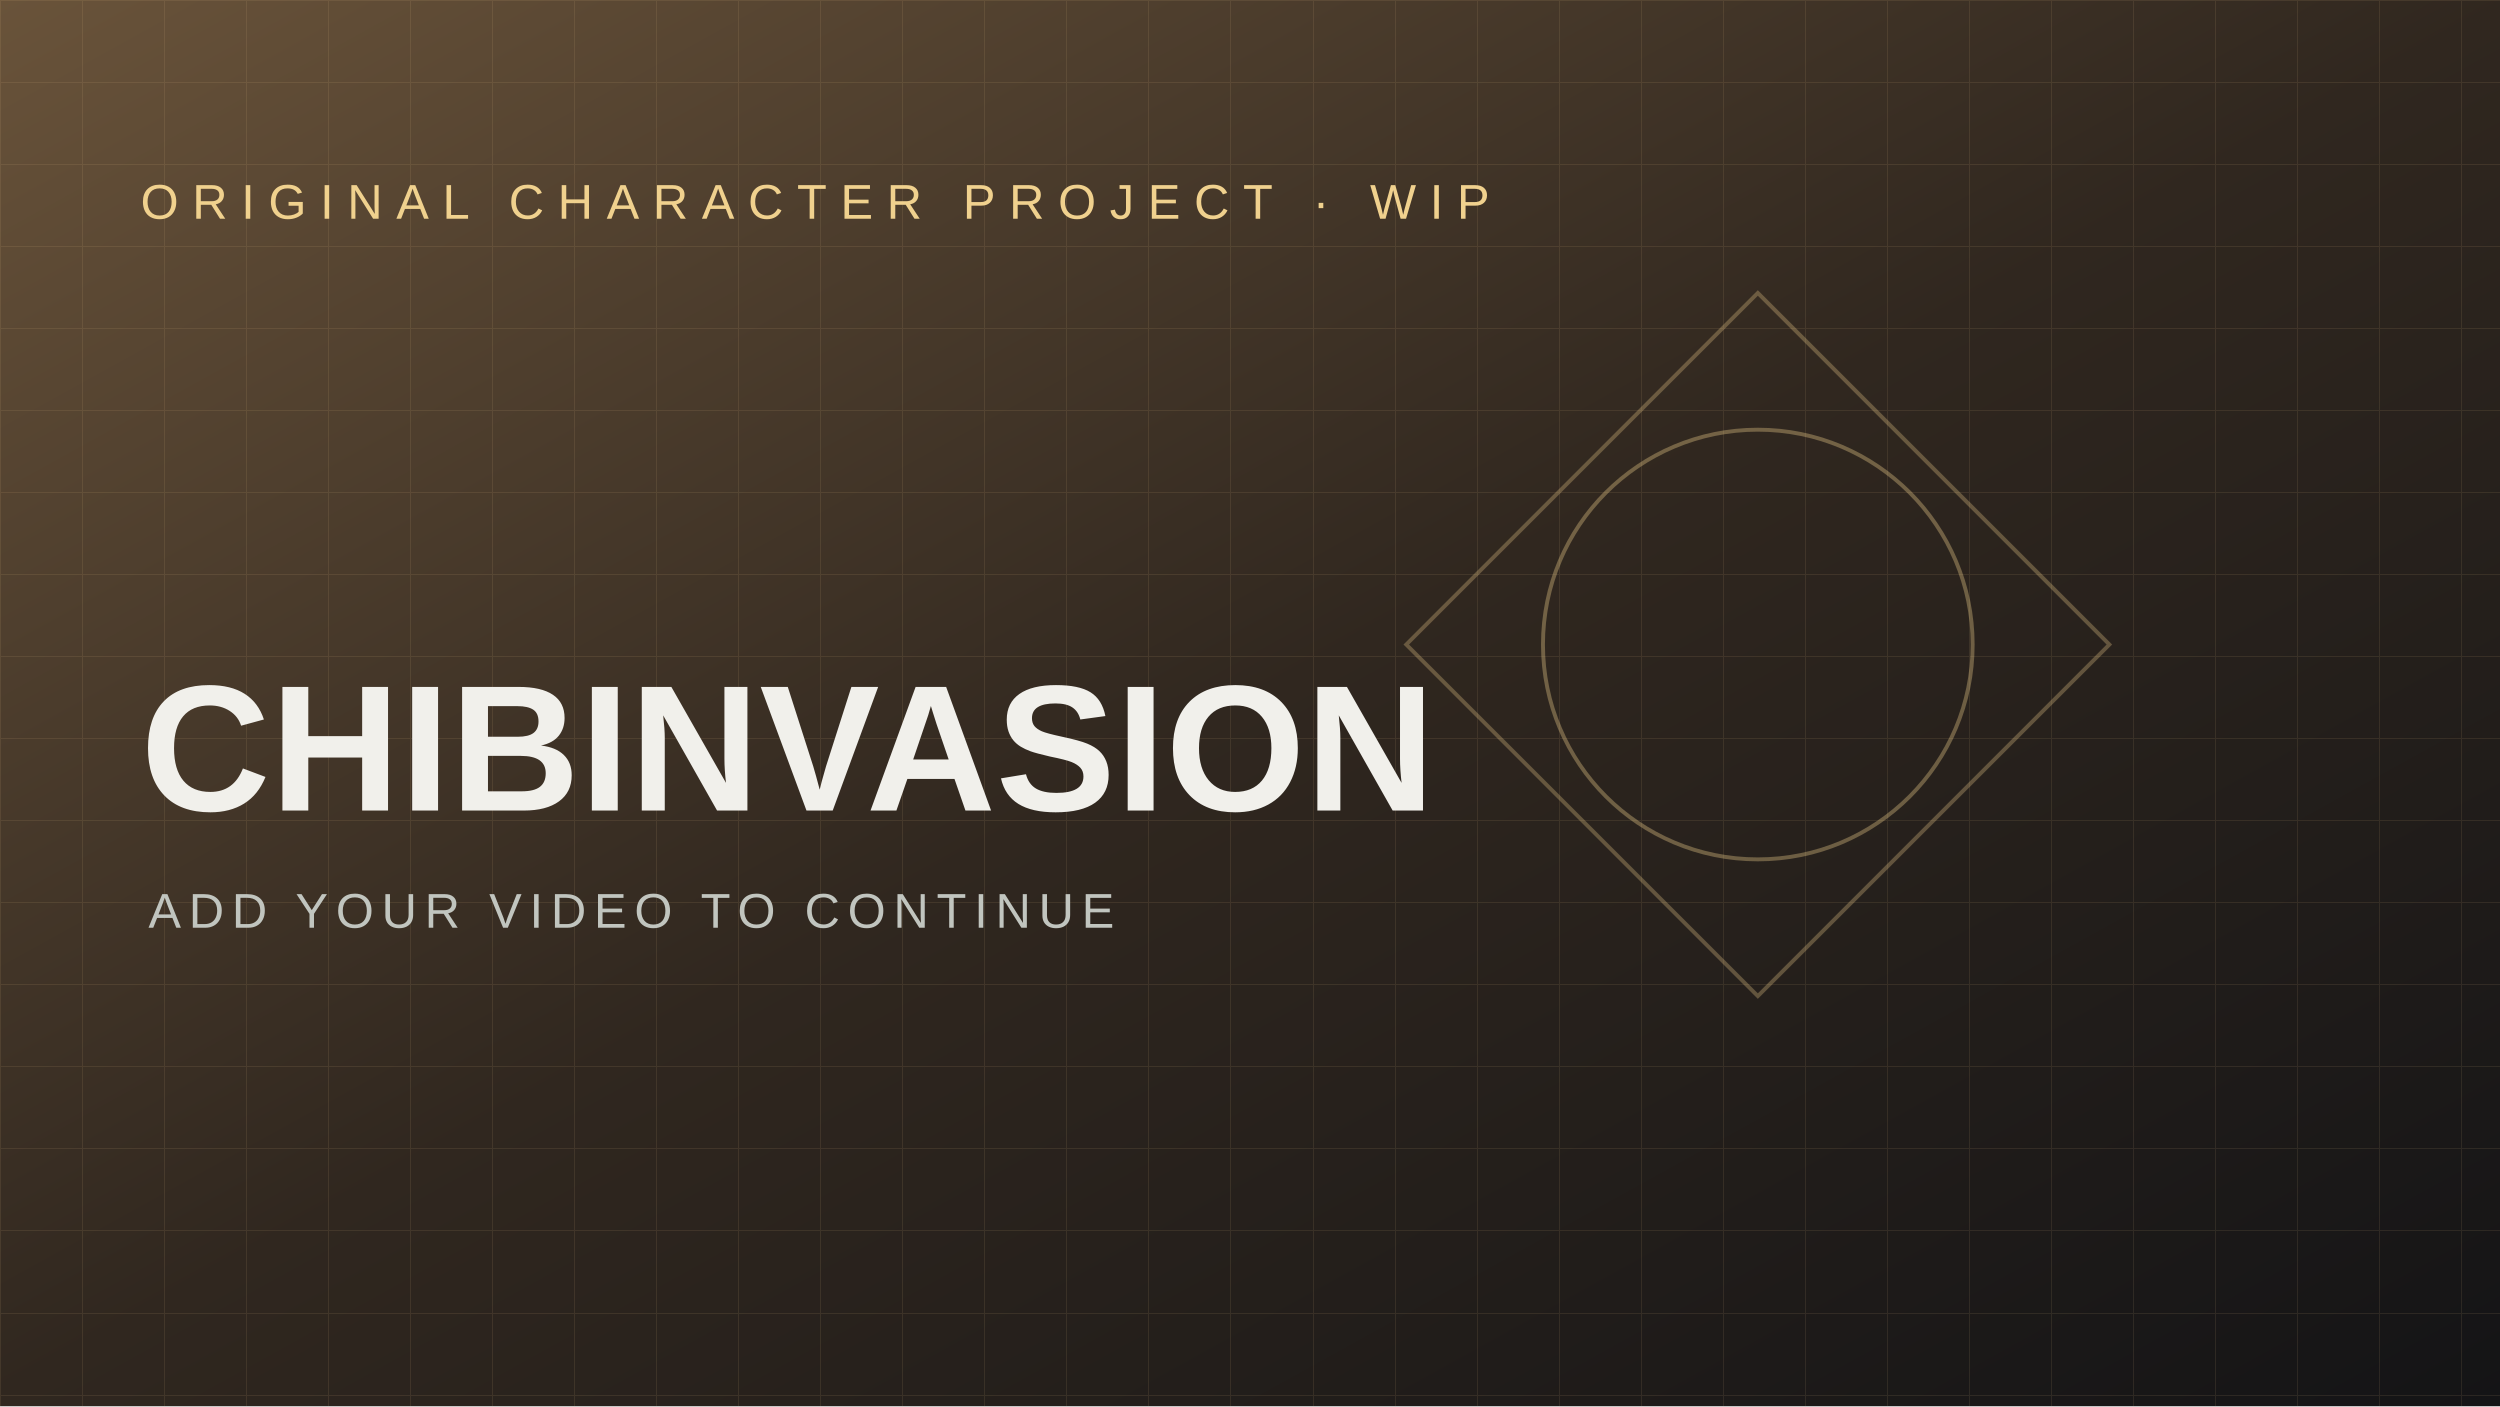
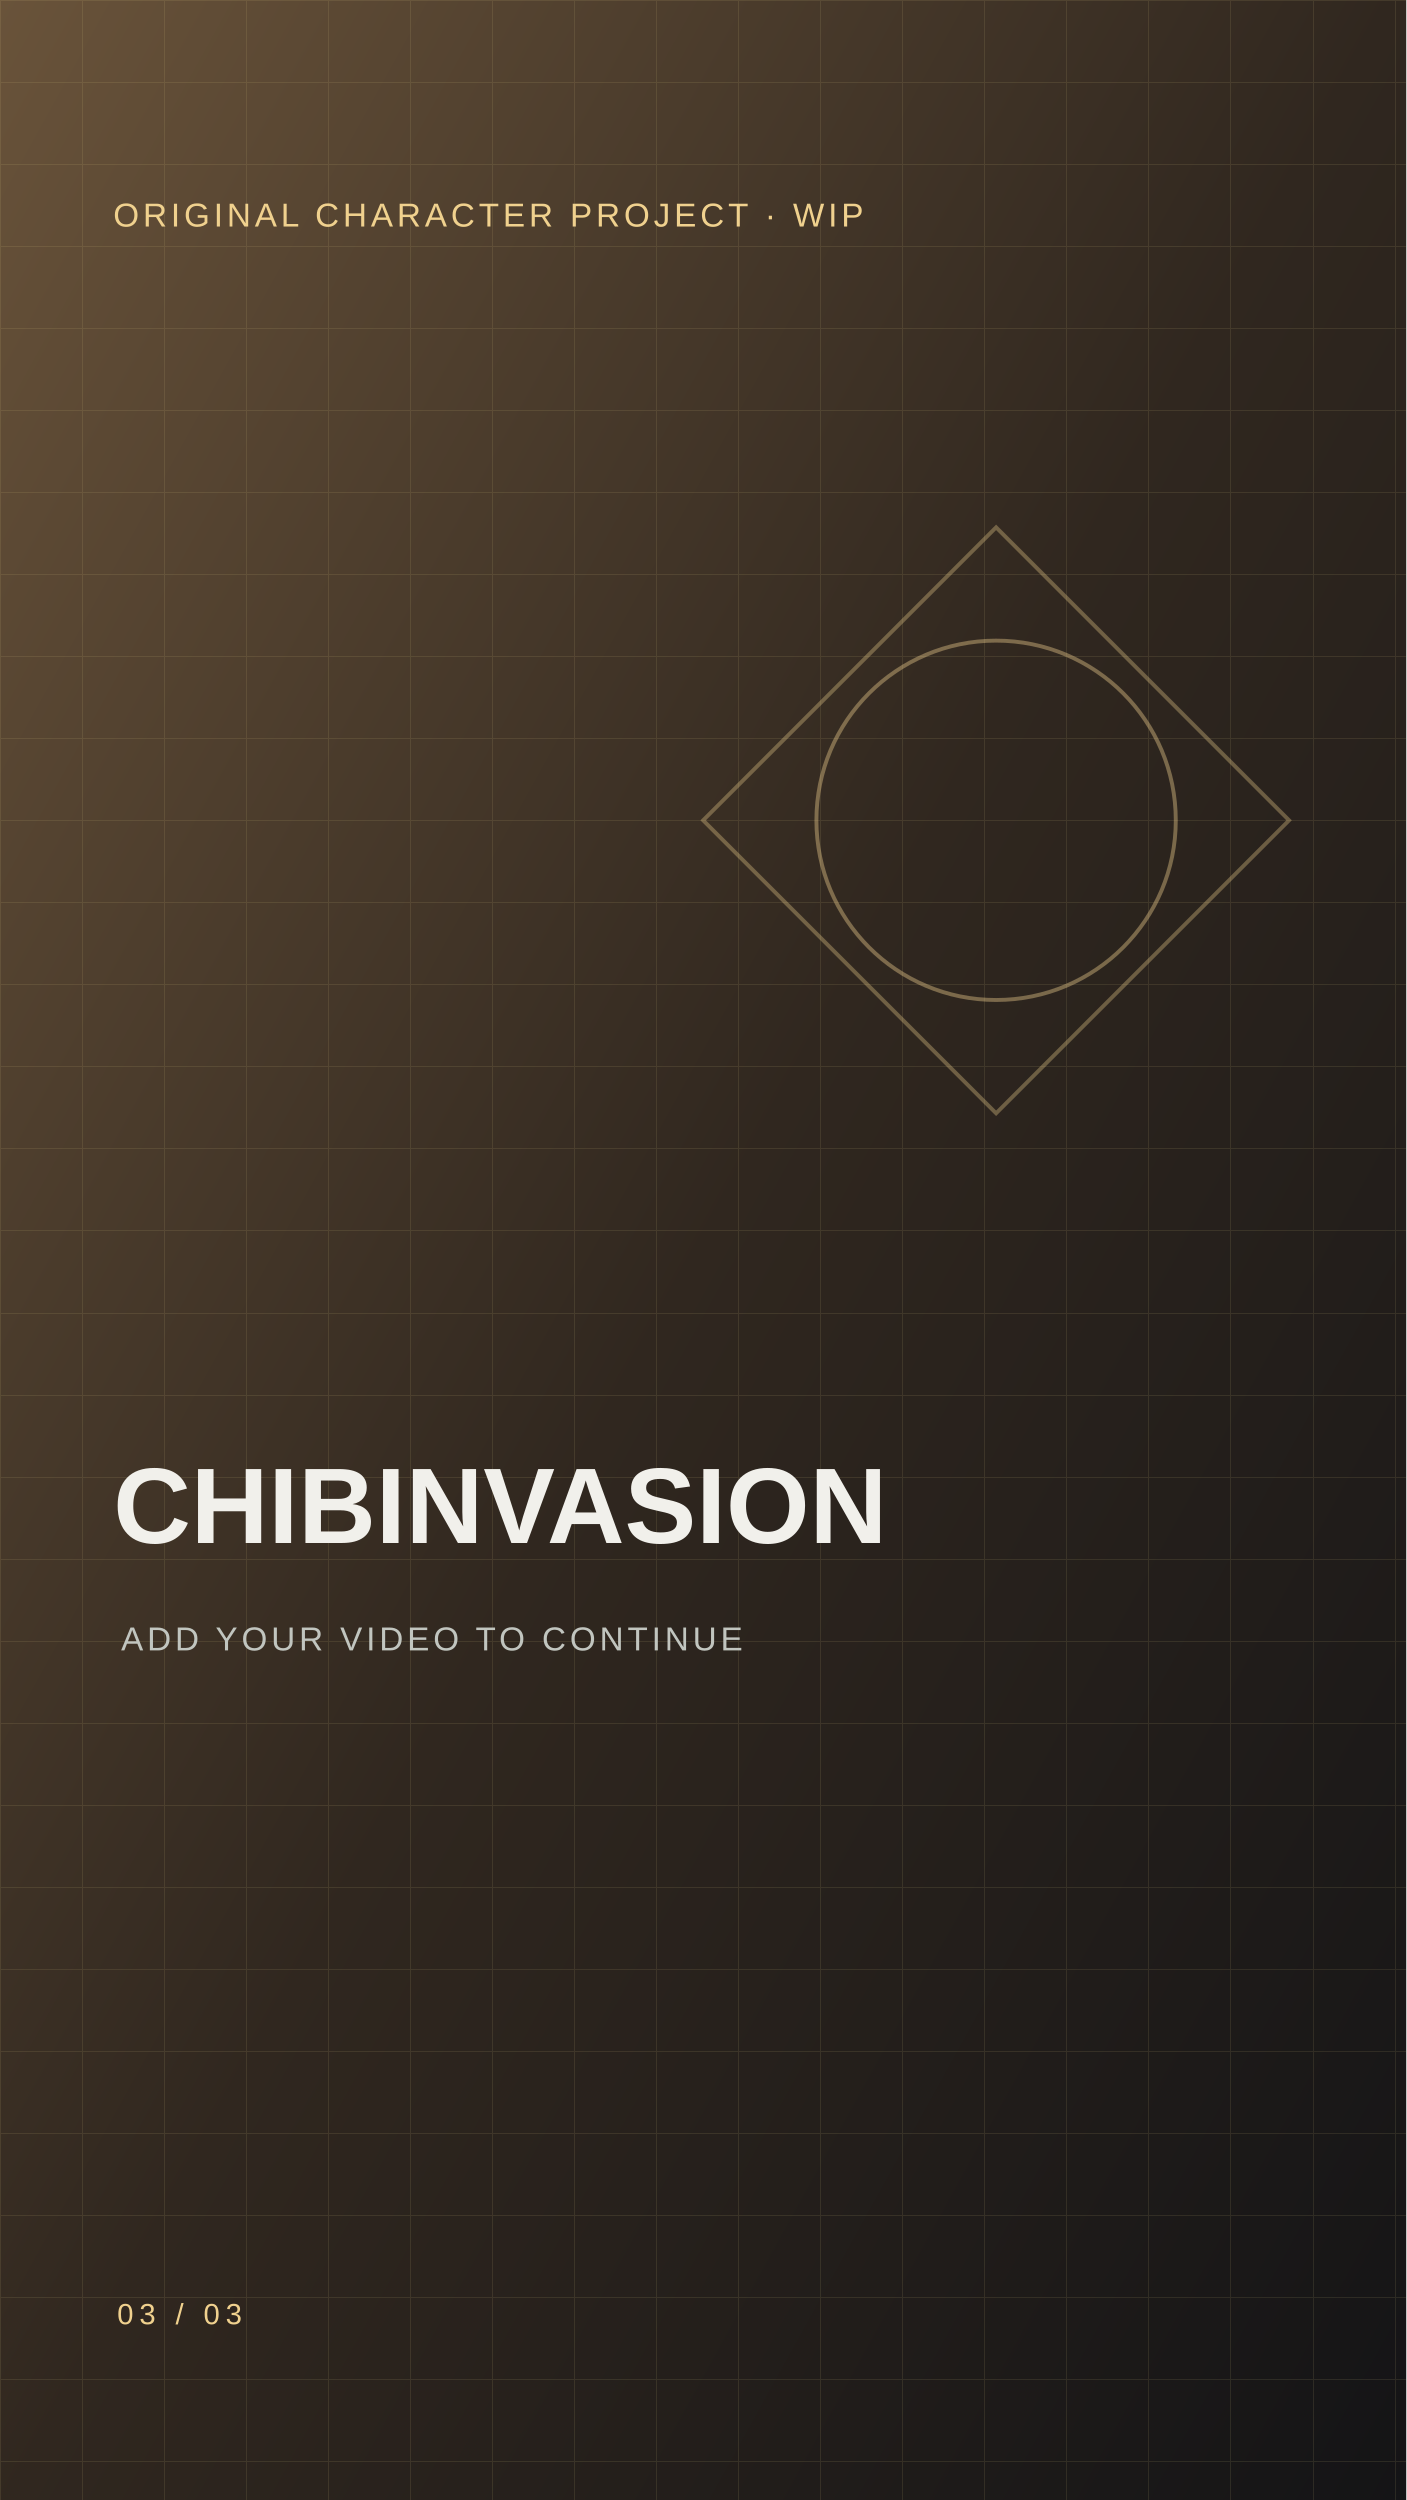
- <svg xmlns="http://www.w3.org/2000/svg" viewBox="0 0 1280 720">
+ <svg xmlns="http://www.w3.org/2000/svg" viewBox="0 0 720 1280" role="img" aria-label="Chibinvasion vertical video placeholder">
  <defs>
-     <linearGradient id="g" x1="0" y1="0" x2="1" y2="1">
+     <linearGradient id="bg" x1="0" y1="0" x2="1" y2="1">
      <stop stop-color="#69533a" />
      <stop offset=".5" stop-color="#30271f" />
      <stop offset="1" stop-color="#141416" />
    </linearGradient>
-     <pattern id="p" width="42" height="42" patternUnits="userSpaceOnUse">
-       <path d="M42 0H0V42" fill="none" stroke="#f0d18e" stroke-opacity=".1" />
+     <pattern id="grid" width="42" height="42" patternUnits="userSpaceOnUse">
+       <path d="M42 0H0V42" fill="none" stroke="#f0d18e" stroke-opacity=".11" />
    </pattern>
  </defs>
-   <rect width="1280" height="720" fill="url(#g)" />
-   <rect width="1280" height="720" fill="url(#p)" />
-   <path d="M900 150l180 180-180 180-180-180z" fill="none" stroke="#f0d18e" stroke-opacity=".3" stroke-width="2" />
-   <circle cx="900" cy="330" r="110" fill="none" stroke="#f0d18e" stroke-opacity=".35" stroke-width="2" />
-   <text x="72" y="112" fill="#f0d18e" font-family="Arial,sans-serif" font-size="25" letter-spacing="7">ORIGINAL CHARACTER PROJECT · WIP</text>
-   <text x="72" y="415" fill="#f1f0eb" font-family="Arial,sans-serif" font-size="92" font-weight="700">CHIBINVASION</text>
-   <text x="76" y="475" fill="#c1c5bf" font-family="Arial,sans-serif" font-size="25" letter-spacing="4">ADD YOUR VIDEO TO CONTINUE</text>
+   <rect width="720" height="1280" fill="url(#bg)" />
+   <rect width="720" height="1280" fill="url(#grid)" />
+   <path d="M510 270l150 150-150 150-150-150z" fill="none" stroke="#f0d18e" stroke-opacity=".34" stroke-width="2" />
+   <circle cx="510" cy="420" r="92" fill="none" stroke="#f0d18e" stroke-opacity=".4" stroke-width="2" />
+   <text x="58" y="116" fill="#f0d18e" font-family="Arial,sans-serif" font-size="17" letter-spacing="2">ORIGINAL CHARACTER PROJECT · WIP</text>
+   <text x="58" y="790" fill="#f1f0eb" font-family="Arial,sans-serif" font-size="55" font-weight="700">CHIBINVASION</text>
+   <text x="62" y="845" fill="#c1c5bf" font-family="Arial,sans-serif" font-size="17" letter-spacing="2">ADD YOUR VIDEO TO CONTINUE</text>
+   <text x="60" y="1190" fill="#f0d18e" font-family="Arial,sans-serif" font-size="15" letter-spacing="3">03 / 03</text>
</svg>
